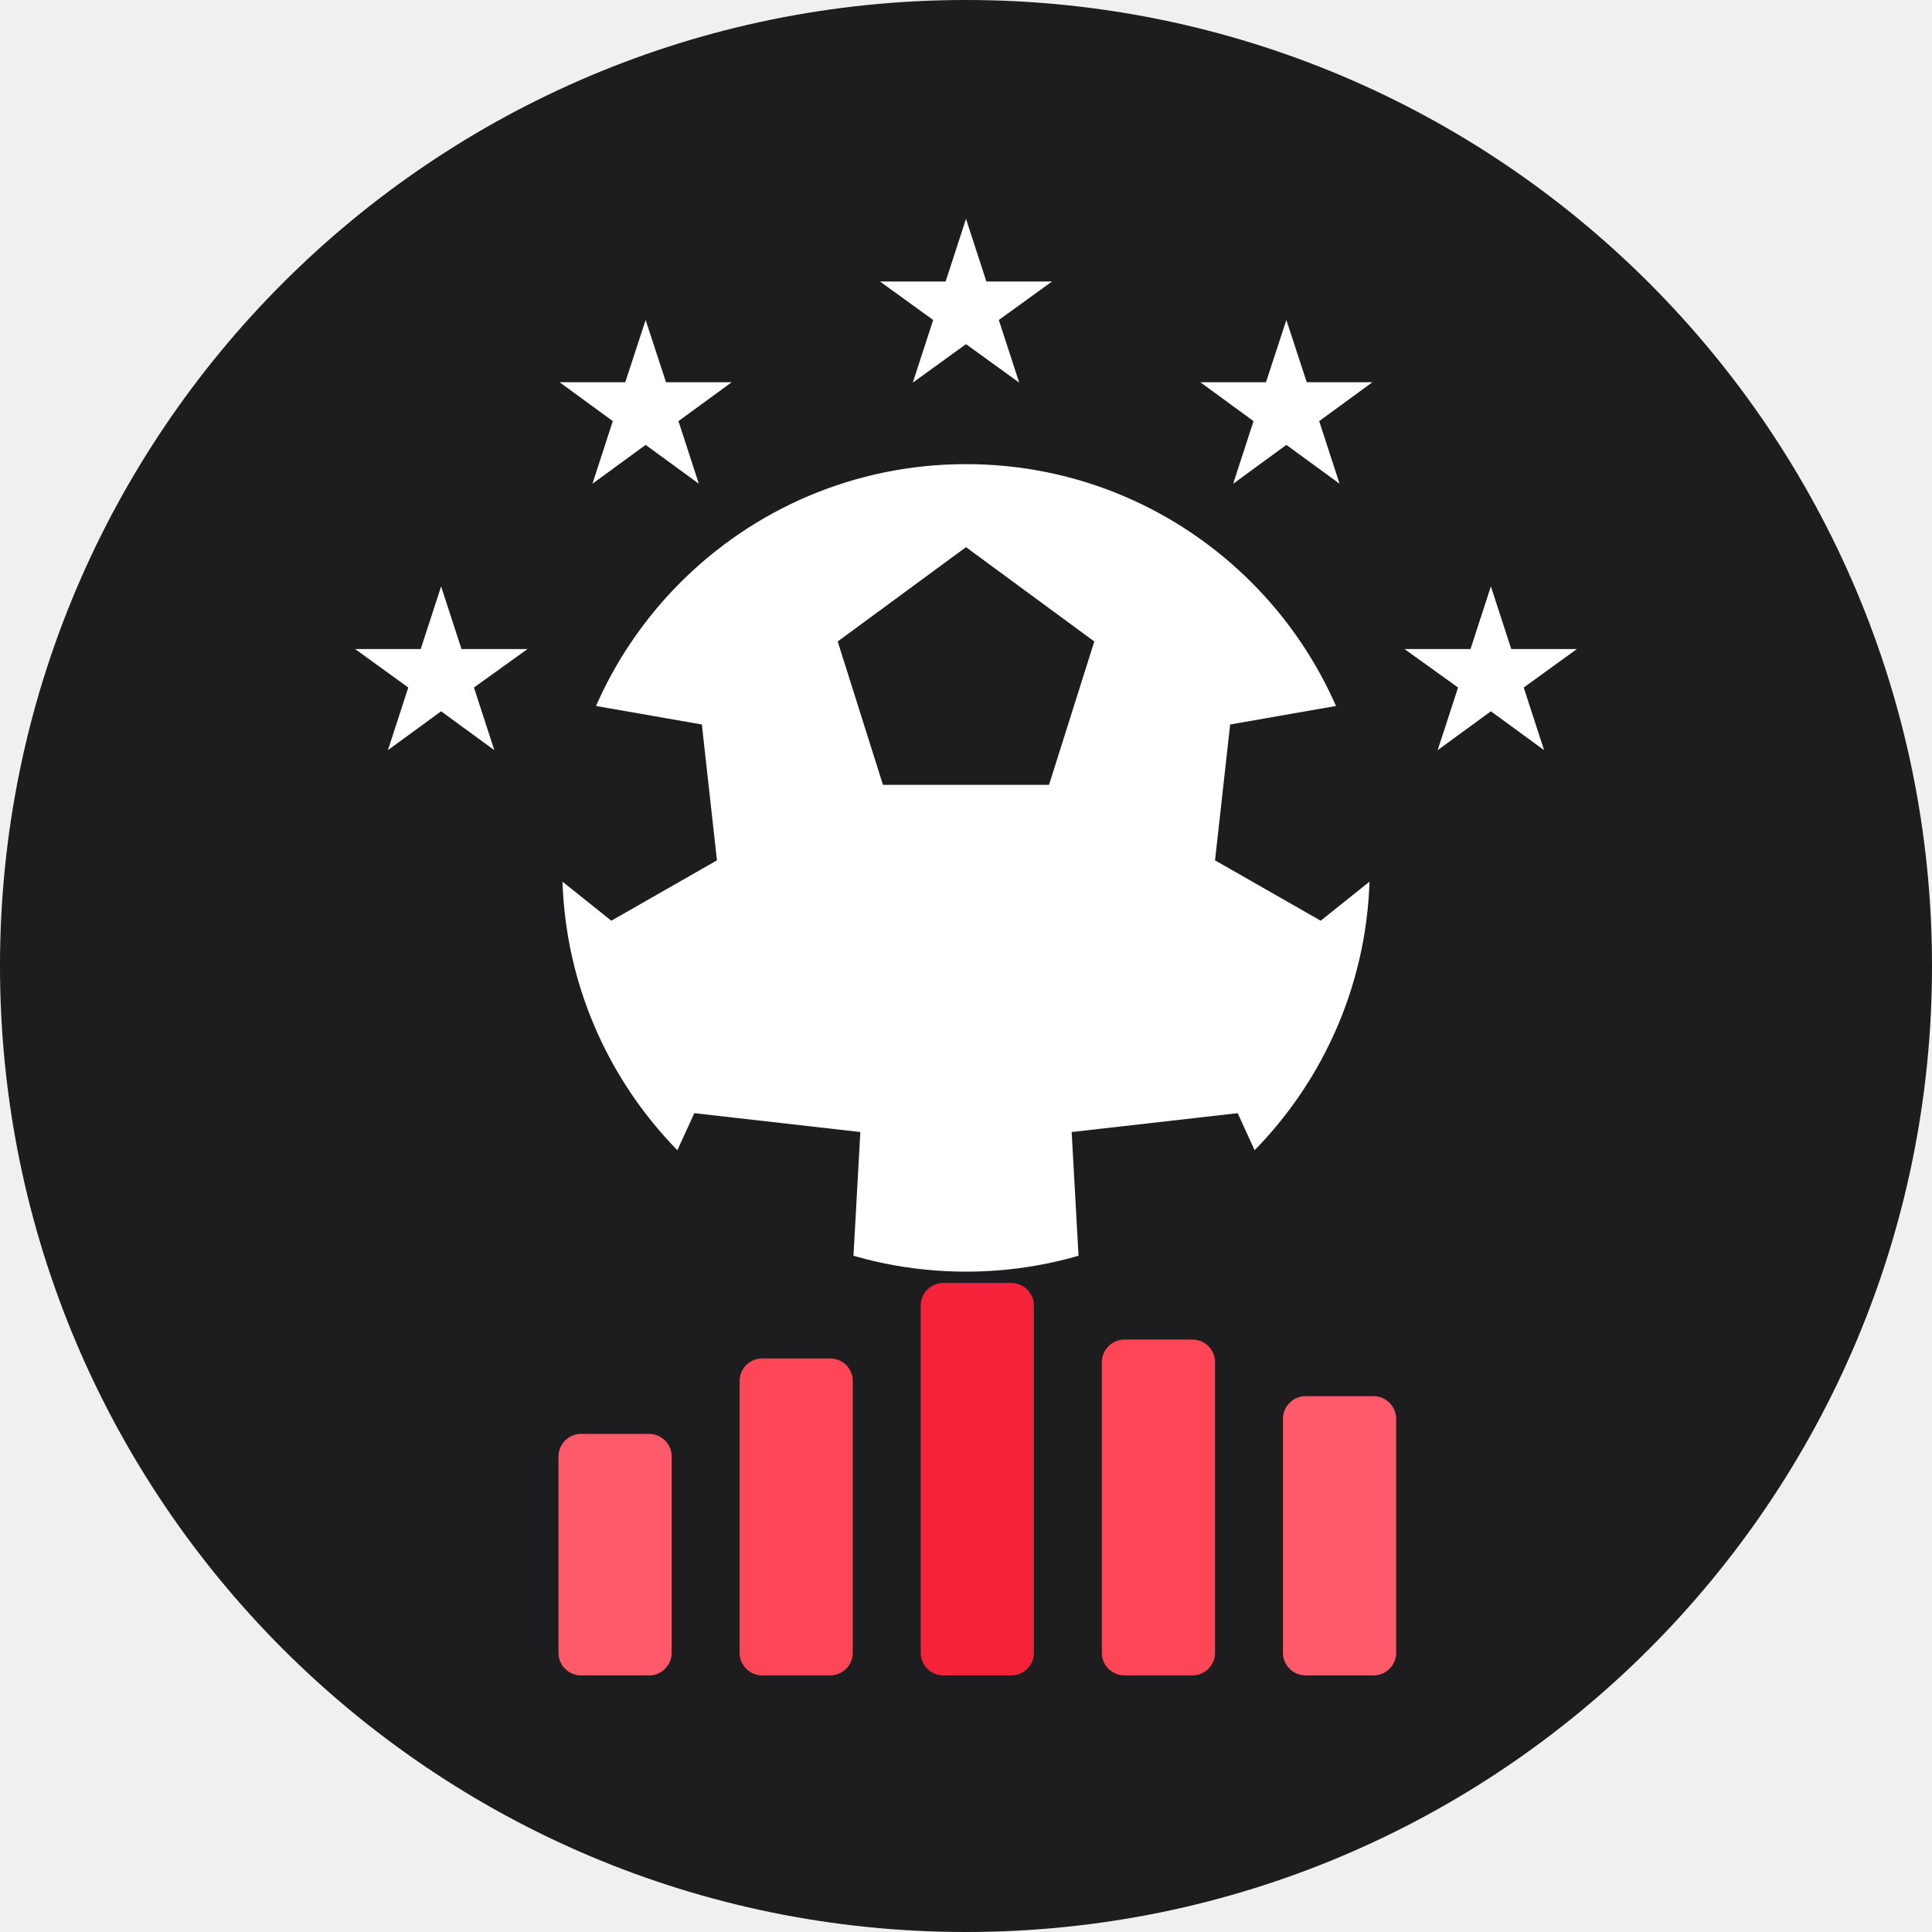
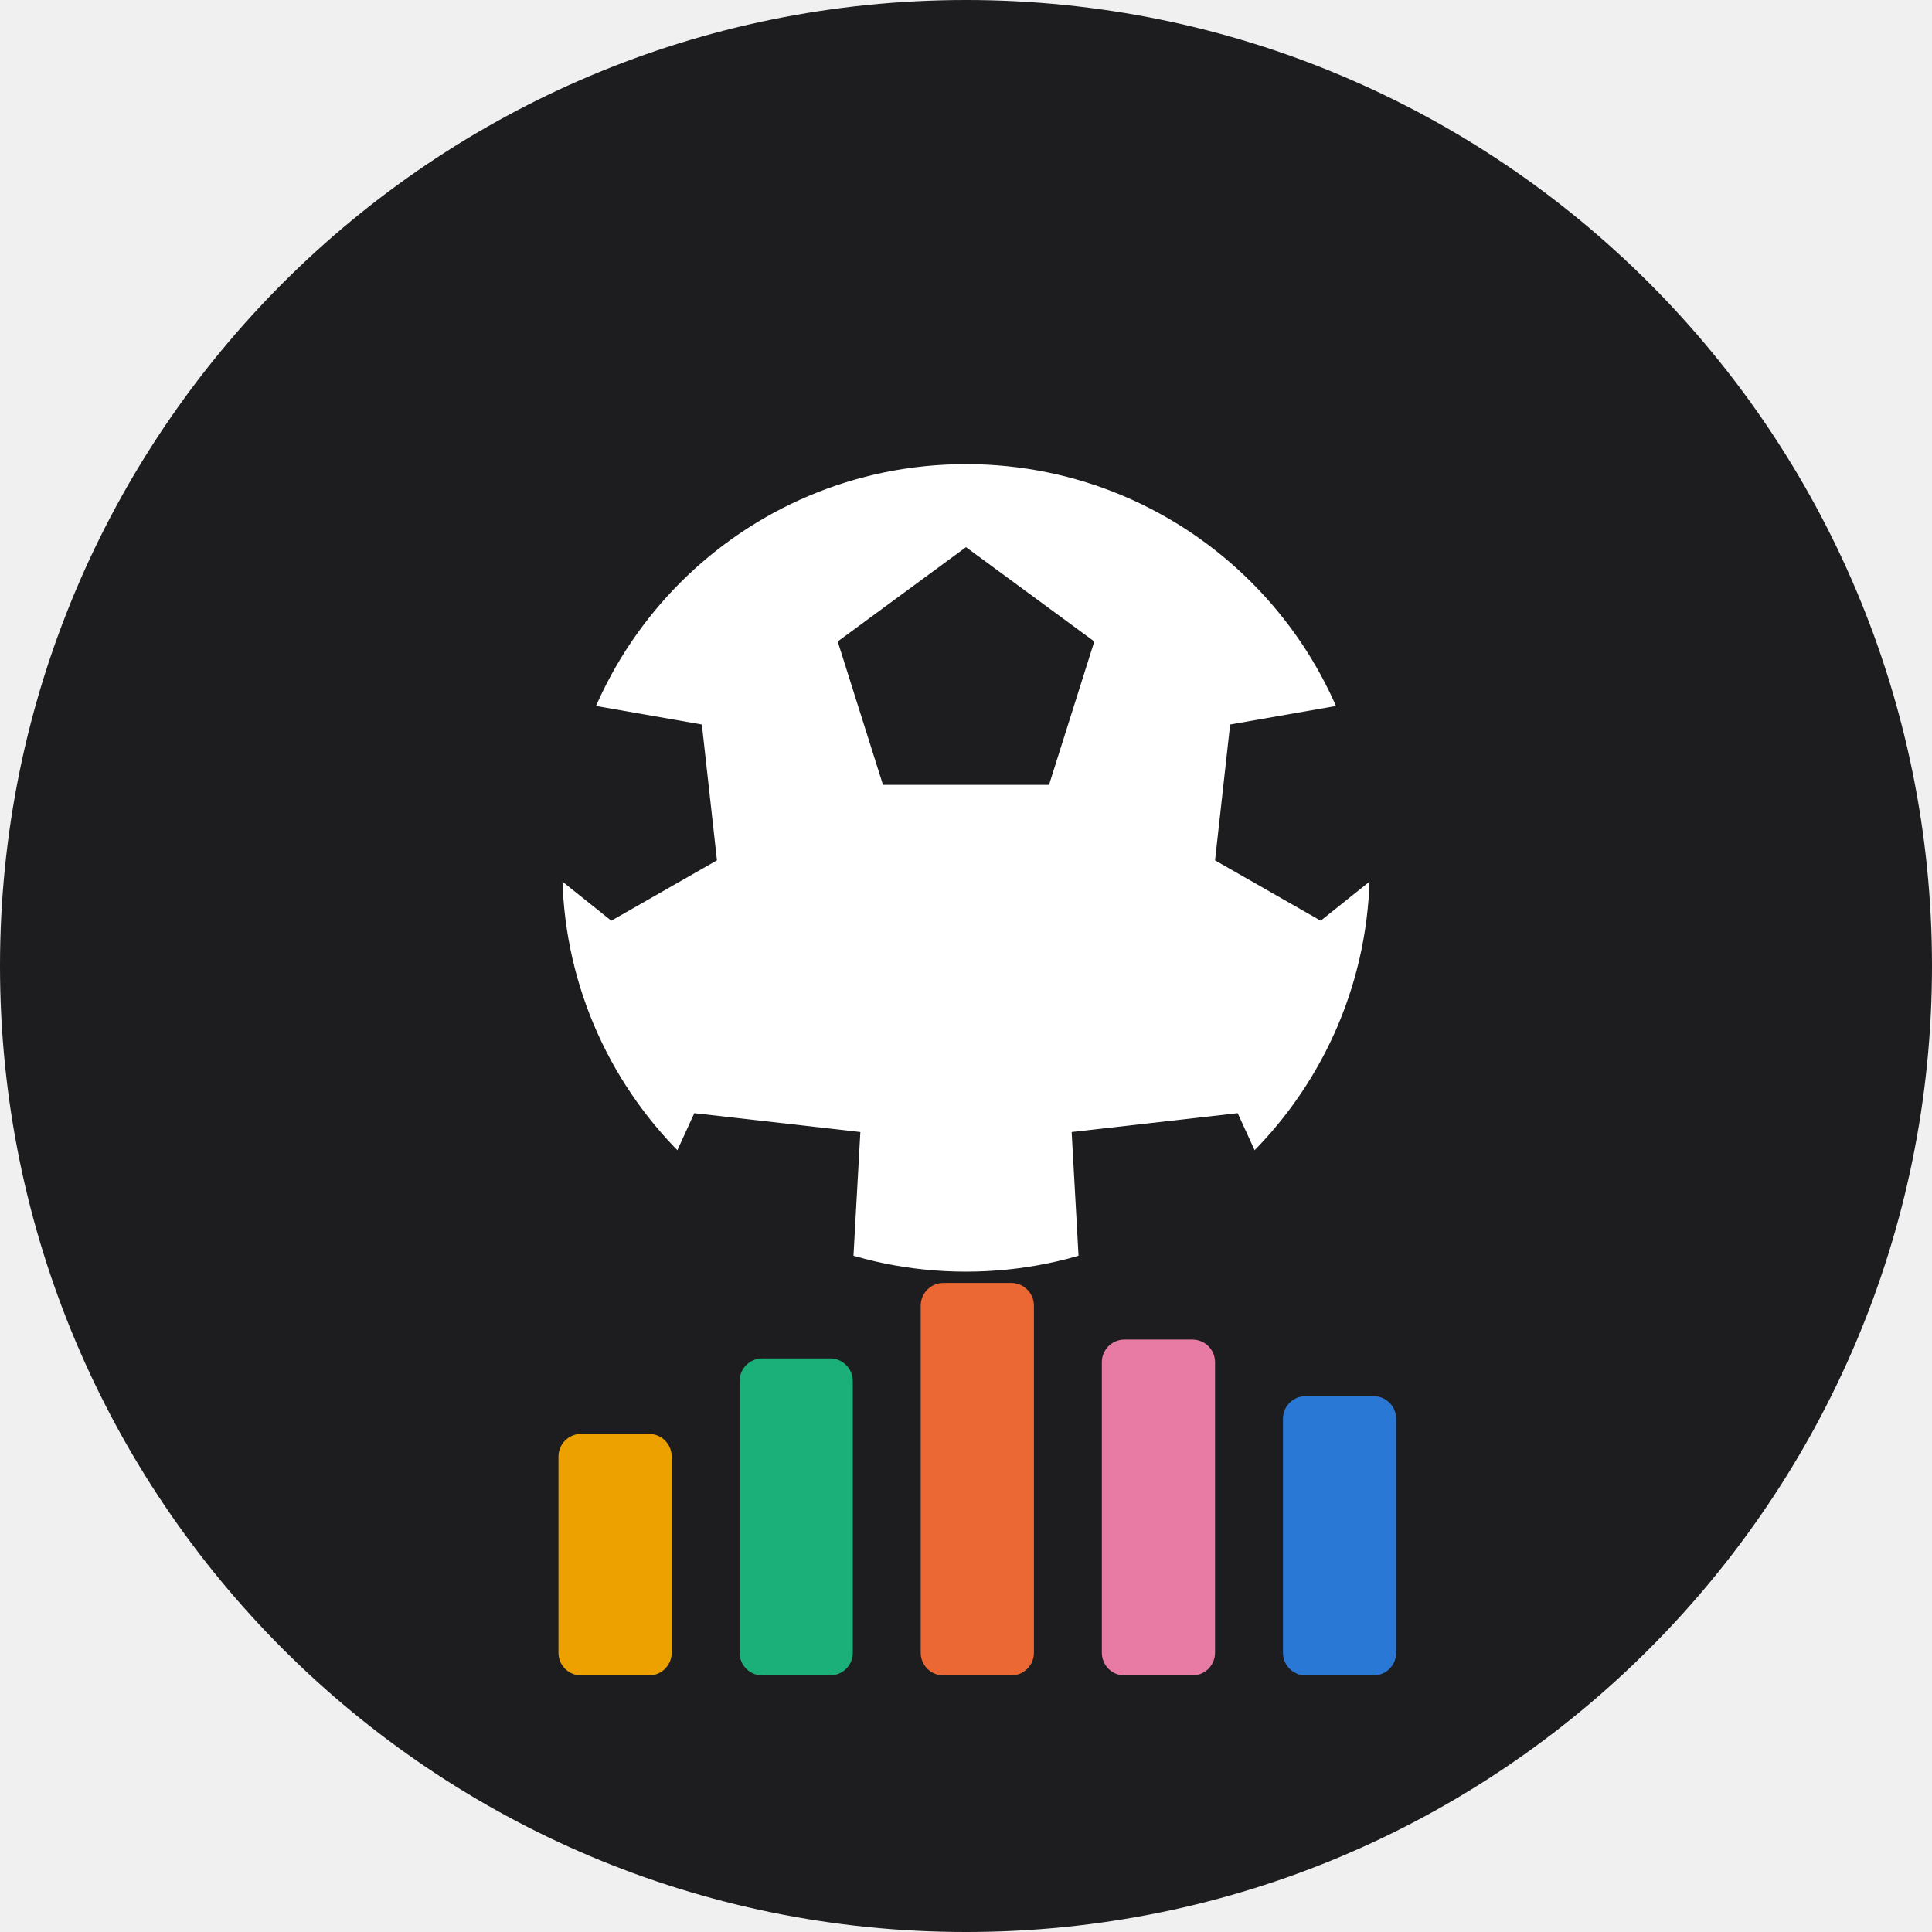
<svg xmlns="http://www.w3.org/2000/svg" viewBox="0 0 512 512">
  <defs>
    <clipPath id="ball">
      <circle cx="256" cy="230" r="110" />
    </clipPath>
  </defs>
  <circle cx="256" cy="256" r="256" fill="#1D1D1F" />
-   <polygon points="116.9,155.4 122.3,172.0 139.8,172.0 125.6,182.2 131.0,198.8 116.9,188.5 102.8,198.8 108.2,182.2 94.1,172.0 111.5,172.0" fill="#FFFFFF" />
-   <polygon points="171.1,84.8 176.5,101.3 193.9,101.3 179.8,111.6 185.2,128.2 171.1,117.9 157.0,128.2 162.4,111.6 148.3,101.3 165.7,101.3" fill="#FFFFFF" />
-   <polygon points="256.0,58.0 261.4,74.6 278.8,74.6 264.7,84.8 270.1,101.4 256.0,91.2 241.9,101.4 247.3,84.8 233.2,74.6 250.6,74.6" fill="#FFFFFF" />
-   <polygon points="340.9,84.8 346.3,101.3 363.7,101.3 349.6,111.6 355.0,128.2 340.9,117.9 326.8,128.2 332.2,111.6 318.1,101.3 335.5,101.3" fill="#FFFFFF" />
-   <polygon points="395.1,155.4 400.5,172.0 417.9,172.0 403.8,182.2 409.2,198.8 395.1,188.5 381.0,198.8 386.4,182.2 372.2,172.0 389.7,172.0" fill="#FFFFFF" />
  <circle cx="256" cy="230" r="110" fill="#FFFFFF" />
  <g clip-path="url(#ball)">
    <polygon points="256,145 290,170 278,208 234,208 222,170" fill="#1D1D1F" />
    <polygon points="366,185 380,220 350,244 322,228 326,192" fill="#1D1D1F" />
    <polygon points="328,295 344,330 316,352 286,336 284,300" fill="#1D1D1F" />
    <polygon points="184,295 168,330 196,352 226,336 228,300" fill="#1D1D1F" />
    <polygon points="146,185 186,192 190,228 162,244 132,220" fill="#1D1D1F" />
  </g>
  <circle cx="256" cy="230" r="110" fill="none" stroke="#1D1D1F" stroke-width="6" />
-   <rect x="148" y="380" width="30" height="64" rx="6" fill="#FF5A6A" />
-   <rect x="196" y="360" width="30" height="84" rx="6" fill="#FF4657" />
-   <rect x="244" y="340" width="30" height="104" rx="6" fill="#F5233A" />
-   <rect x="292" y="355" width="30" height="89" rx="6" fill="#FF4657" />
-   <rect x="340" y="370" width="30" height="74" rx="6" fill="#FF5A6A" />
+   <rect x="148" y="380" width="30" height="64" rx="6" fill="#EDA100" />
+   <rect x="196" y="360" width="30" height="84" rx="6" fill="#1BAF7A" />
+   <rect x="244" y="340" width="30" height="104" rx="6" fill="#EB6834" />
+   <rect x="292" y="355" width="30" height="89" rx="6" fill="#E87BA4" />
+   <rect x="340" y="370" width="30" height="74" rx="6" fill="#2A78D6" />
</svg>
